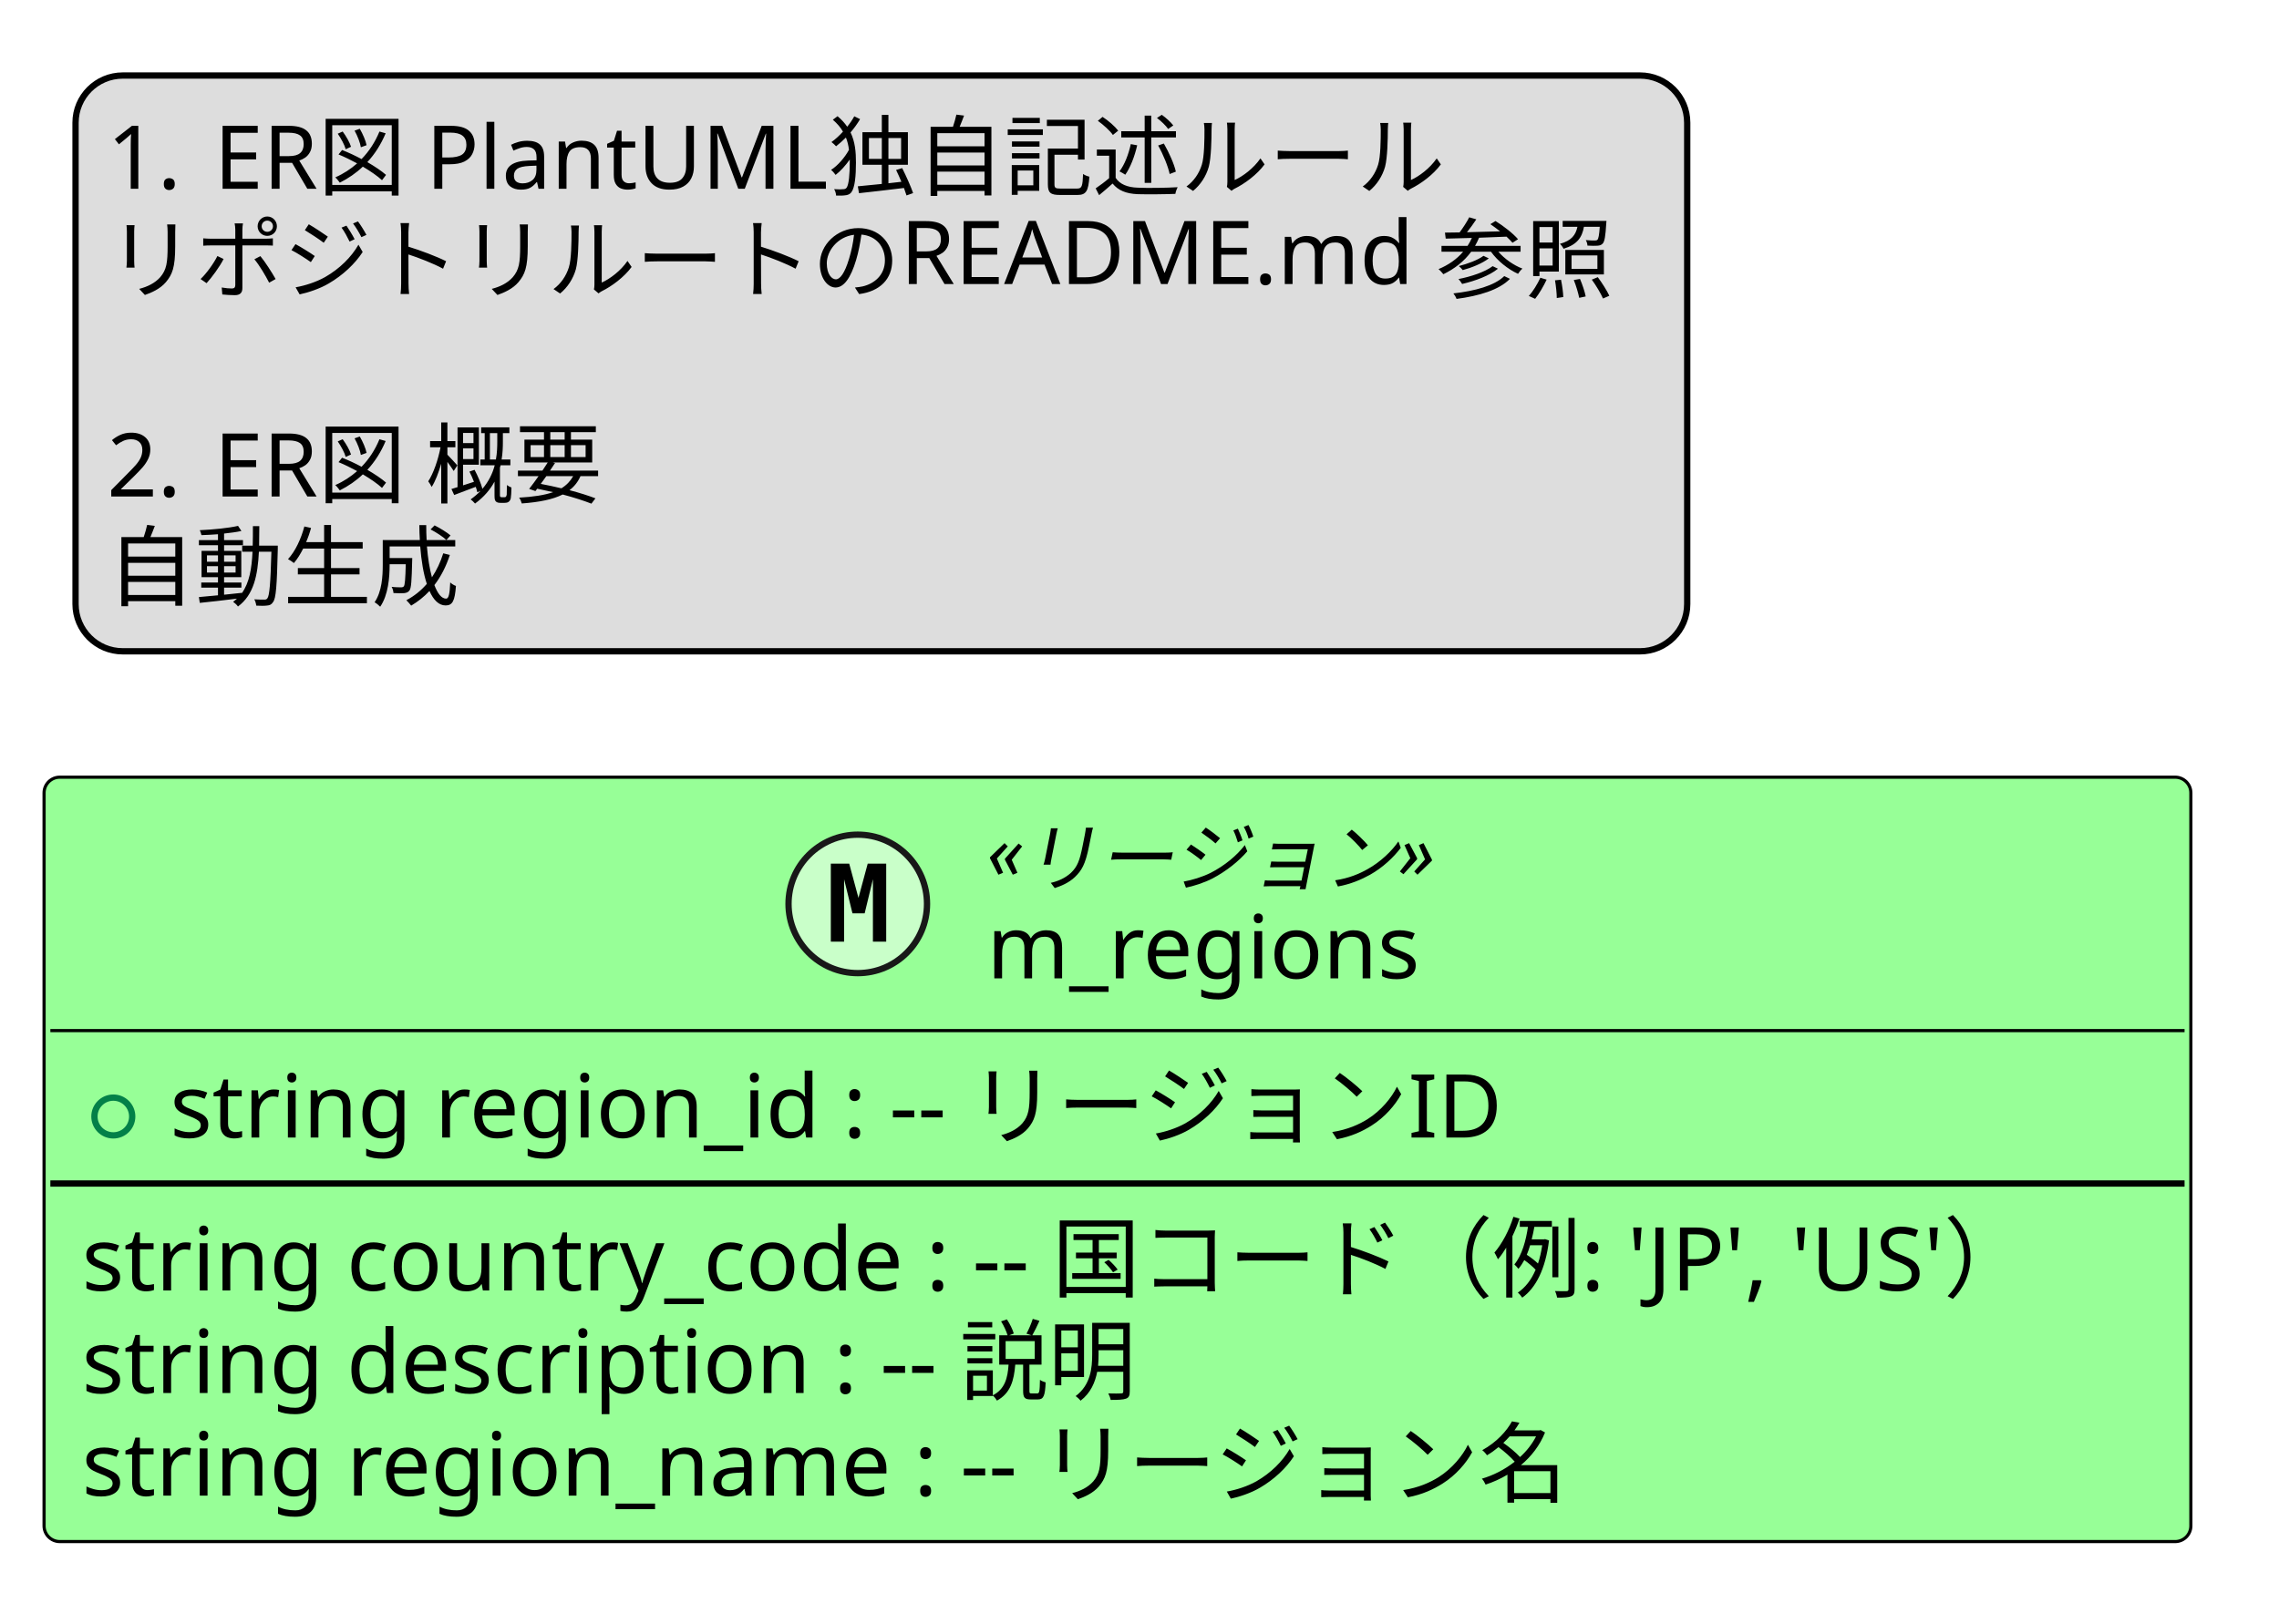
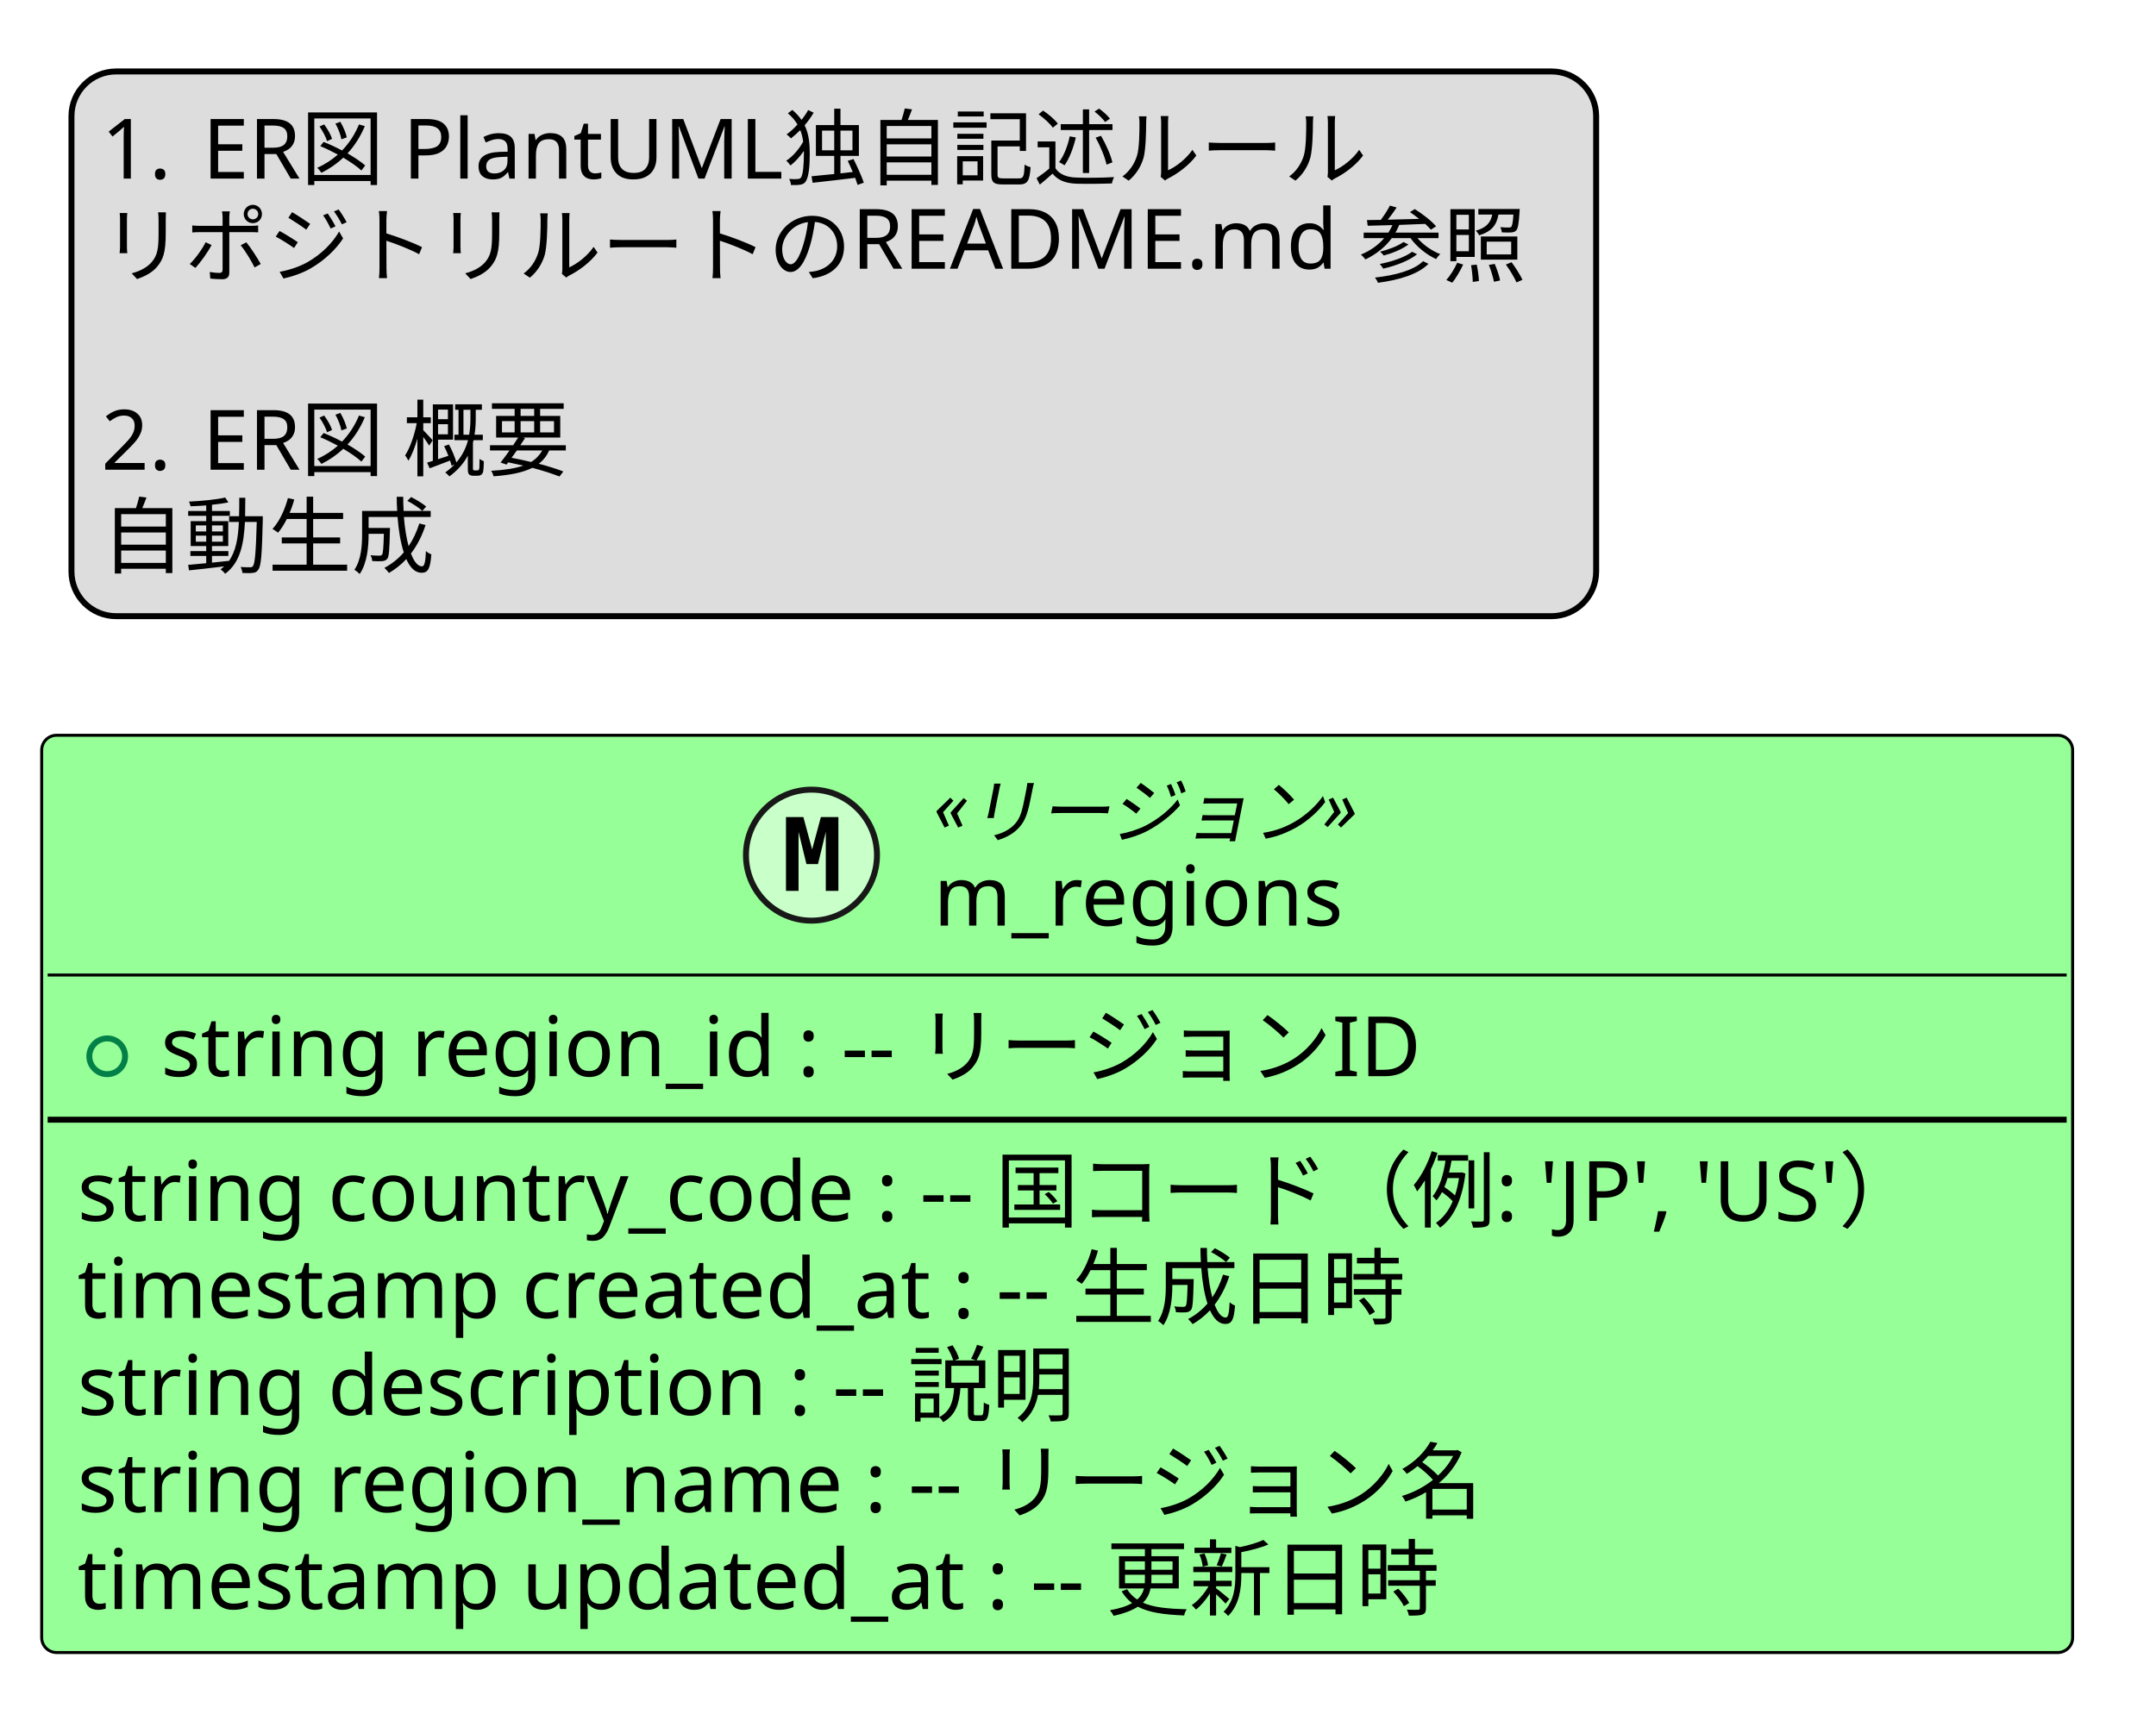
- <svg xmlns="http://www.w3.org/2000/svg" contentStyleType="text/css" height="258px" preserveAspectRatio="none" style="width:362px;height:258px;background:#FFFFFF;" version="1.1" viewBox="0 0 362 258" width="362px" zoomAndPan="magnify">
+ <svg xmlns="http://www.w3.org/2000/svg" contentStyleType="text/css" height="291px" preserveAspectRatio="none" style="width:362px;height:291px;background:#FFFFFF;" version="1.1" viewBox="0 0 362 291" width="362px" zoomAndPan="magnify">
  <defs />
  <g>
    <rect fill="#DDDDDD" height="91.484" id="_legend" rx="7.5" ry="7.5" style="stroke:#000000;stroke-width:1.0;" width="256" x="12" y="12" />
    <text fill="#000000" font-family="sans-serif" font-size="14" lengthAdjust="spacing" textLength="13" x="17" y="29.995">1.</text>
    <text fill="#000000" font-family="sans-serif" font-size="14" lengthAdjust="spacing" textLength="200" x="34" y="29.995">ER図 PlantUML独自記述ルール</text>
    <text fill="#000000" font-family="sans-serif" font-size="14" lengthAdjust="spacing" textLength="246" x="17" y="46.292">リポジトリルートのREADME.md 参照</text>
    <text fill="#000000" font-family="sans-serif" font-size="14" lengthAdjust="spacing" textLength="4" x="17" y="62.589"> </text>
    <text fill="#000000" font-family="sans-serif" font-size="14" lengthAdjust="spacing" textLength="13" x="17" y="78.886">2.</text>
    <text fill="#000000" font-family="sans-serif" font-size="14" lengthAdjust="spacing" textLength="65" x="34" y="78.886">ER図 概要</text>
    <text fill="#000000" font-family="sans-serif" font-size="14" lengthAdjust="spacing" textLength="56" x="17" y="95.183">自動生成</text>
    <g id="elem_m_regions">
-       <rect codeLine="4" fill="#97FF97" height="121.453" id="m_regions" rx="2.5" ry="2.5" style="stroke:#000000;stroke-width:0.5;" width="341" x="7" y="123.484" />
+       <rect codeLine="4" fill="#97FF97" height="154.047" id="m_regions" rx="2.5" ry="2.5" style="stroke:#000000;stroke-width:0.5;" width="341" x="7" y="123.484" />
      <ellipse cx="136.25" cy="143.617" fill="#C9FFC9" rx="11" ry="11" style="stroke:#181818;stroke-width:1.0;" />
      <path d="M131.969,137.227 L134.891,137.227 L136.359,142.664 L137.828,137.227 L140.766,137.227 L140.766,149.617 L138.656,149.617 L138.656,139.695 L137.344,145.117 L135.406,145.117 L134.078,139.695 L134.078,149.617 L131.969,149.617 L131.969,137.227 Z " fill="#000000" />
      <text fill="#000000" font-family="sans-serif" font-size="12" font-style="italic" lengthAdjust="spacing" textLength="74" x="156.75" y="139.623">«リージョン»</text>
      <text fill="#000000" font-family="sans-serif" font-size="14" lengthAdjust="spacing" textLength="74" x="156.75" y="155.448">m_regions</text>
      <line style="stroke:#000000;stroke-width:0.5;" x1="8" x2="347" y1="163.75" y2="163.75" />
      <ellipse cx="18" cy="177.398" fill="none" rx="3" ry="3" style="stroke:#038048;stroke-width:1.0;" />
      <text fill="#000000" font-family="sans-serif" font-size="14" lengthAdjust="spacing" textLength="222" x="27" y="180.745">string region_id : -- リージョンID</text>
      <line style="stroke:#000000;stroke-width:1.0;" x1="8" x2="347" y1="188.047" y2="188.047" />
      <text fill="#000000" font-family="sans-serif" font-size="14" lengthAdjust="spacing" textLength="329" x="13" y="205.042">string country_code : -- 国コード（例: 'JP', 'US'）</text>
-       <text fill="#000000" font-family="sans-serif" font-size="14" lengthAdjust="spacing" textLength="178" x="13" y="221.339">string description : -- 説明</text>
-       <text fill="#000000" font-family="sans-serif" font-size="14" lengthAdjust="spacing" textLength="249" x="13" y="237.636">string region_name : -- リージョン名</text>
+       <text fill="#000000" font-family="sans-serif" font-size="14" lengthAdjust="spacing" textLength="239" x="13" y="221.339">timestamp created_at : -- 生成日時</text>
+       <text fill="#000000" font-family="sans-serif" font-size="14" lengthAdjust="spacing" textLength="178" x="13" y="237.636">string description : -- 説明</text>
+       <text fill="#000000" font-family="sans-serif" font-size="14" lengthAdjust="spacing" textLength="249" x="13" y="253.933">string region_name : -- リージョン名</text>
+       <text fill="#000000" font-family="sans-serif" font-size="14" lengthAdjust="spacing" textLength="243" x="13" y="270.229">timestamp updated_at : -- 更新日時</text>
    </g>
  </g>
</svg>
